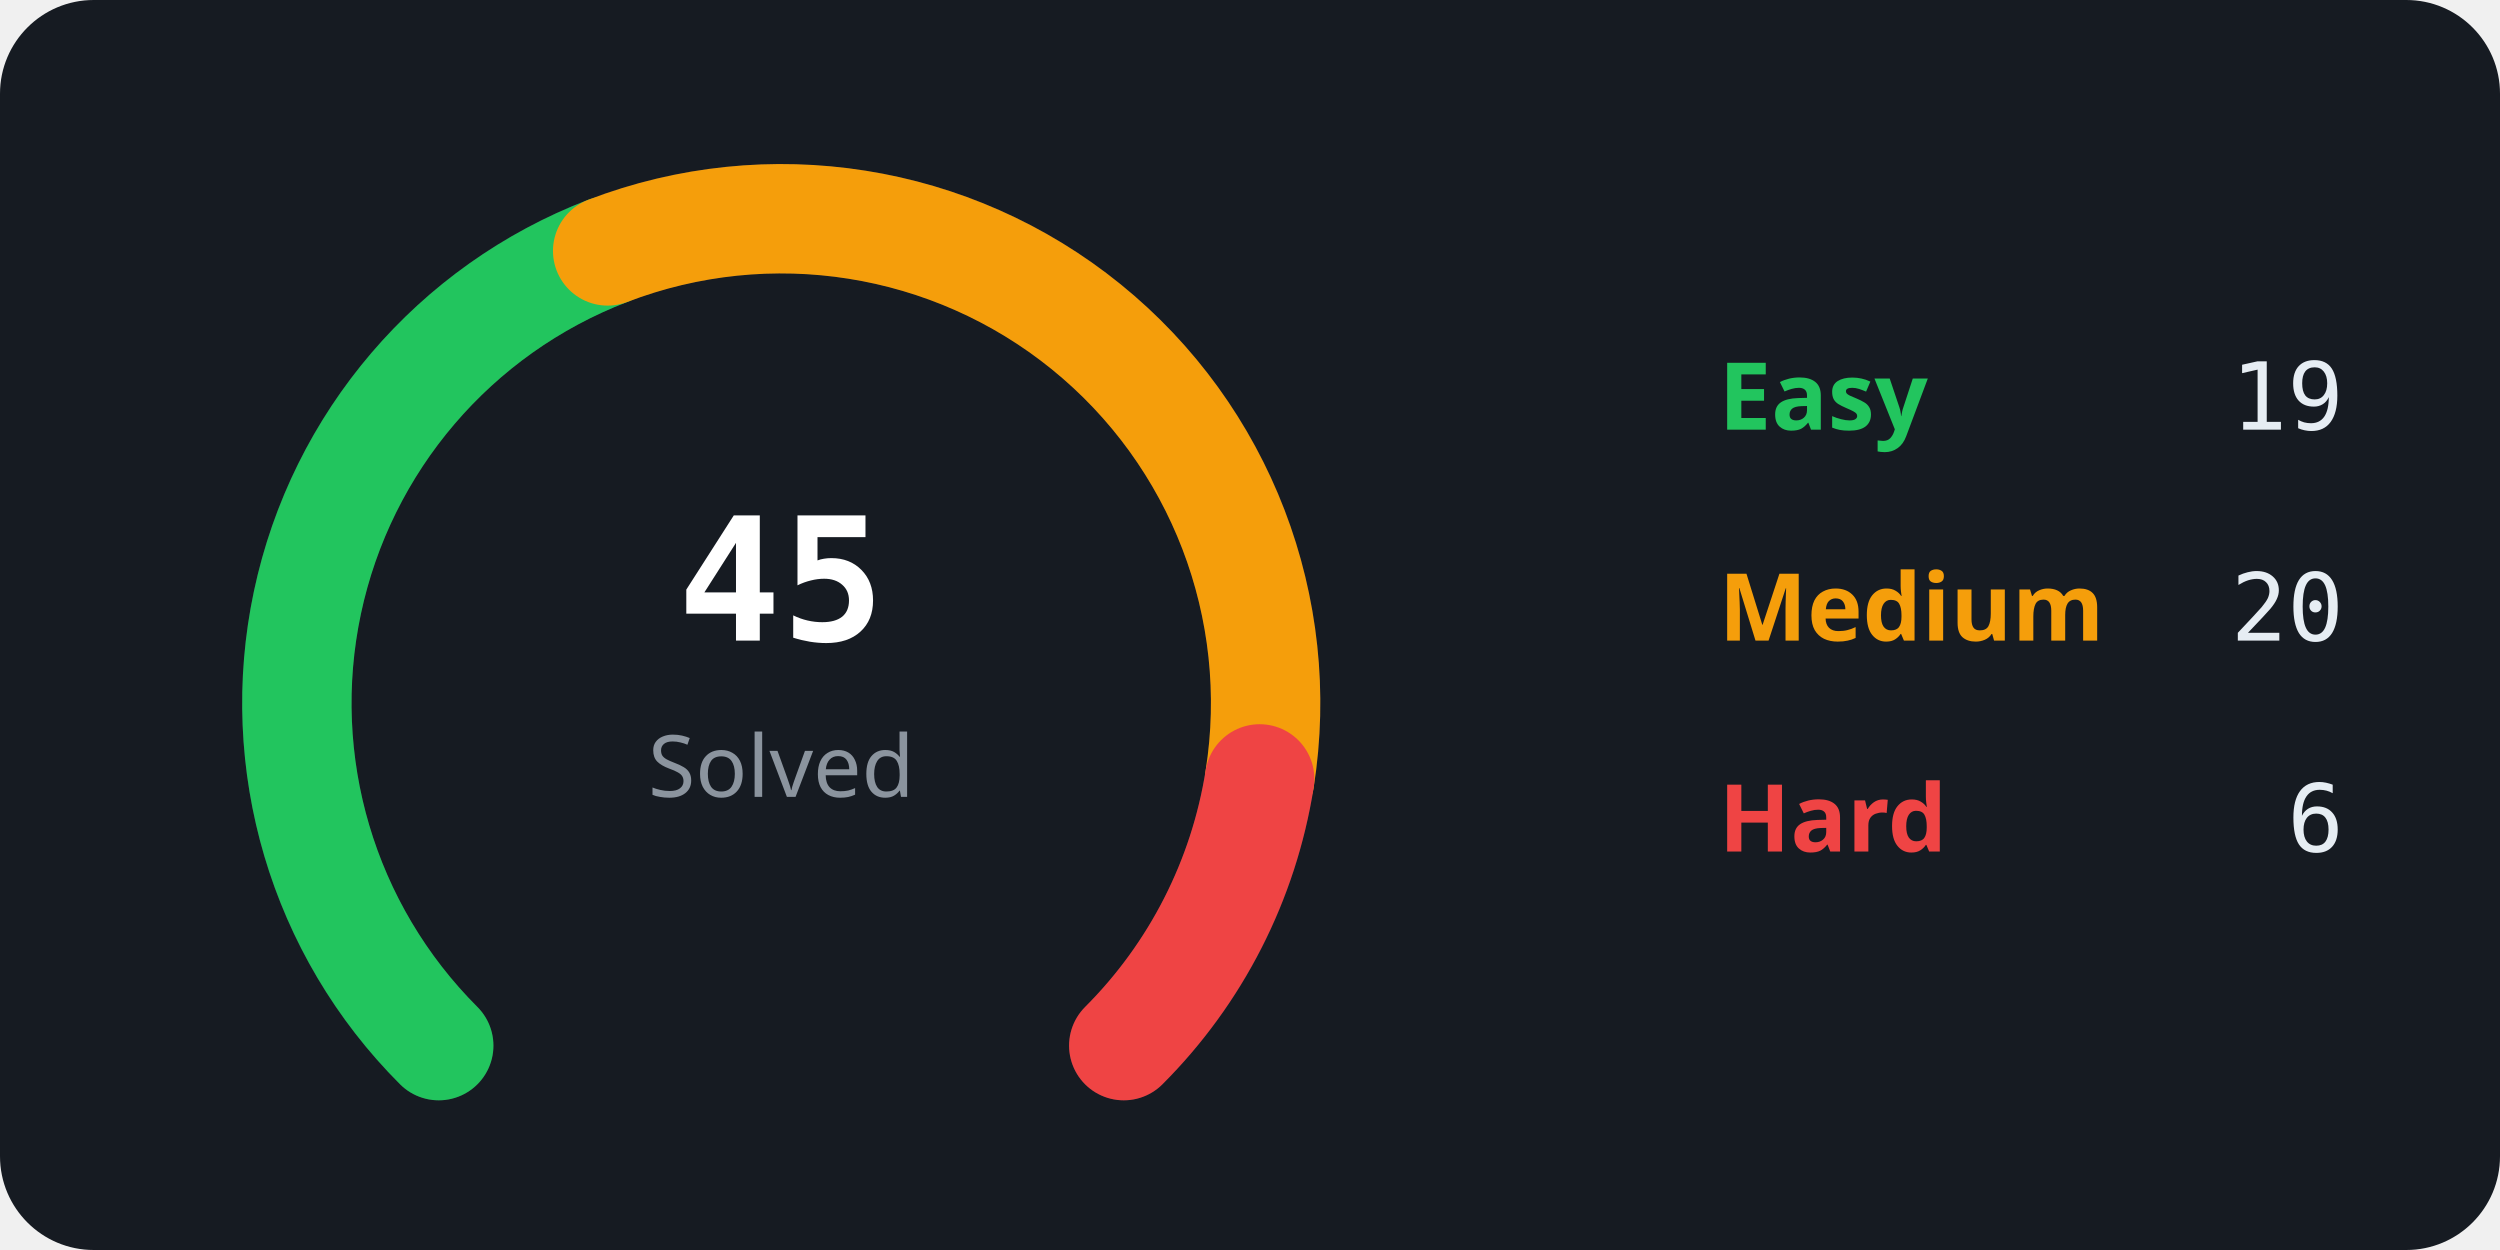
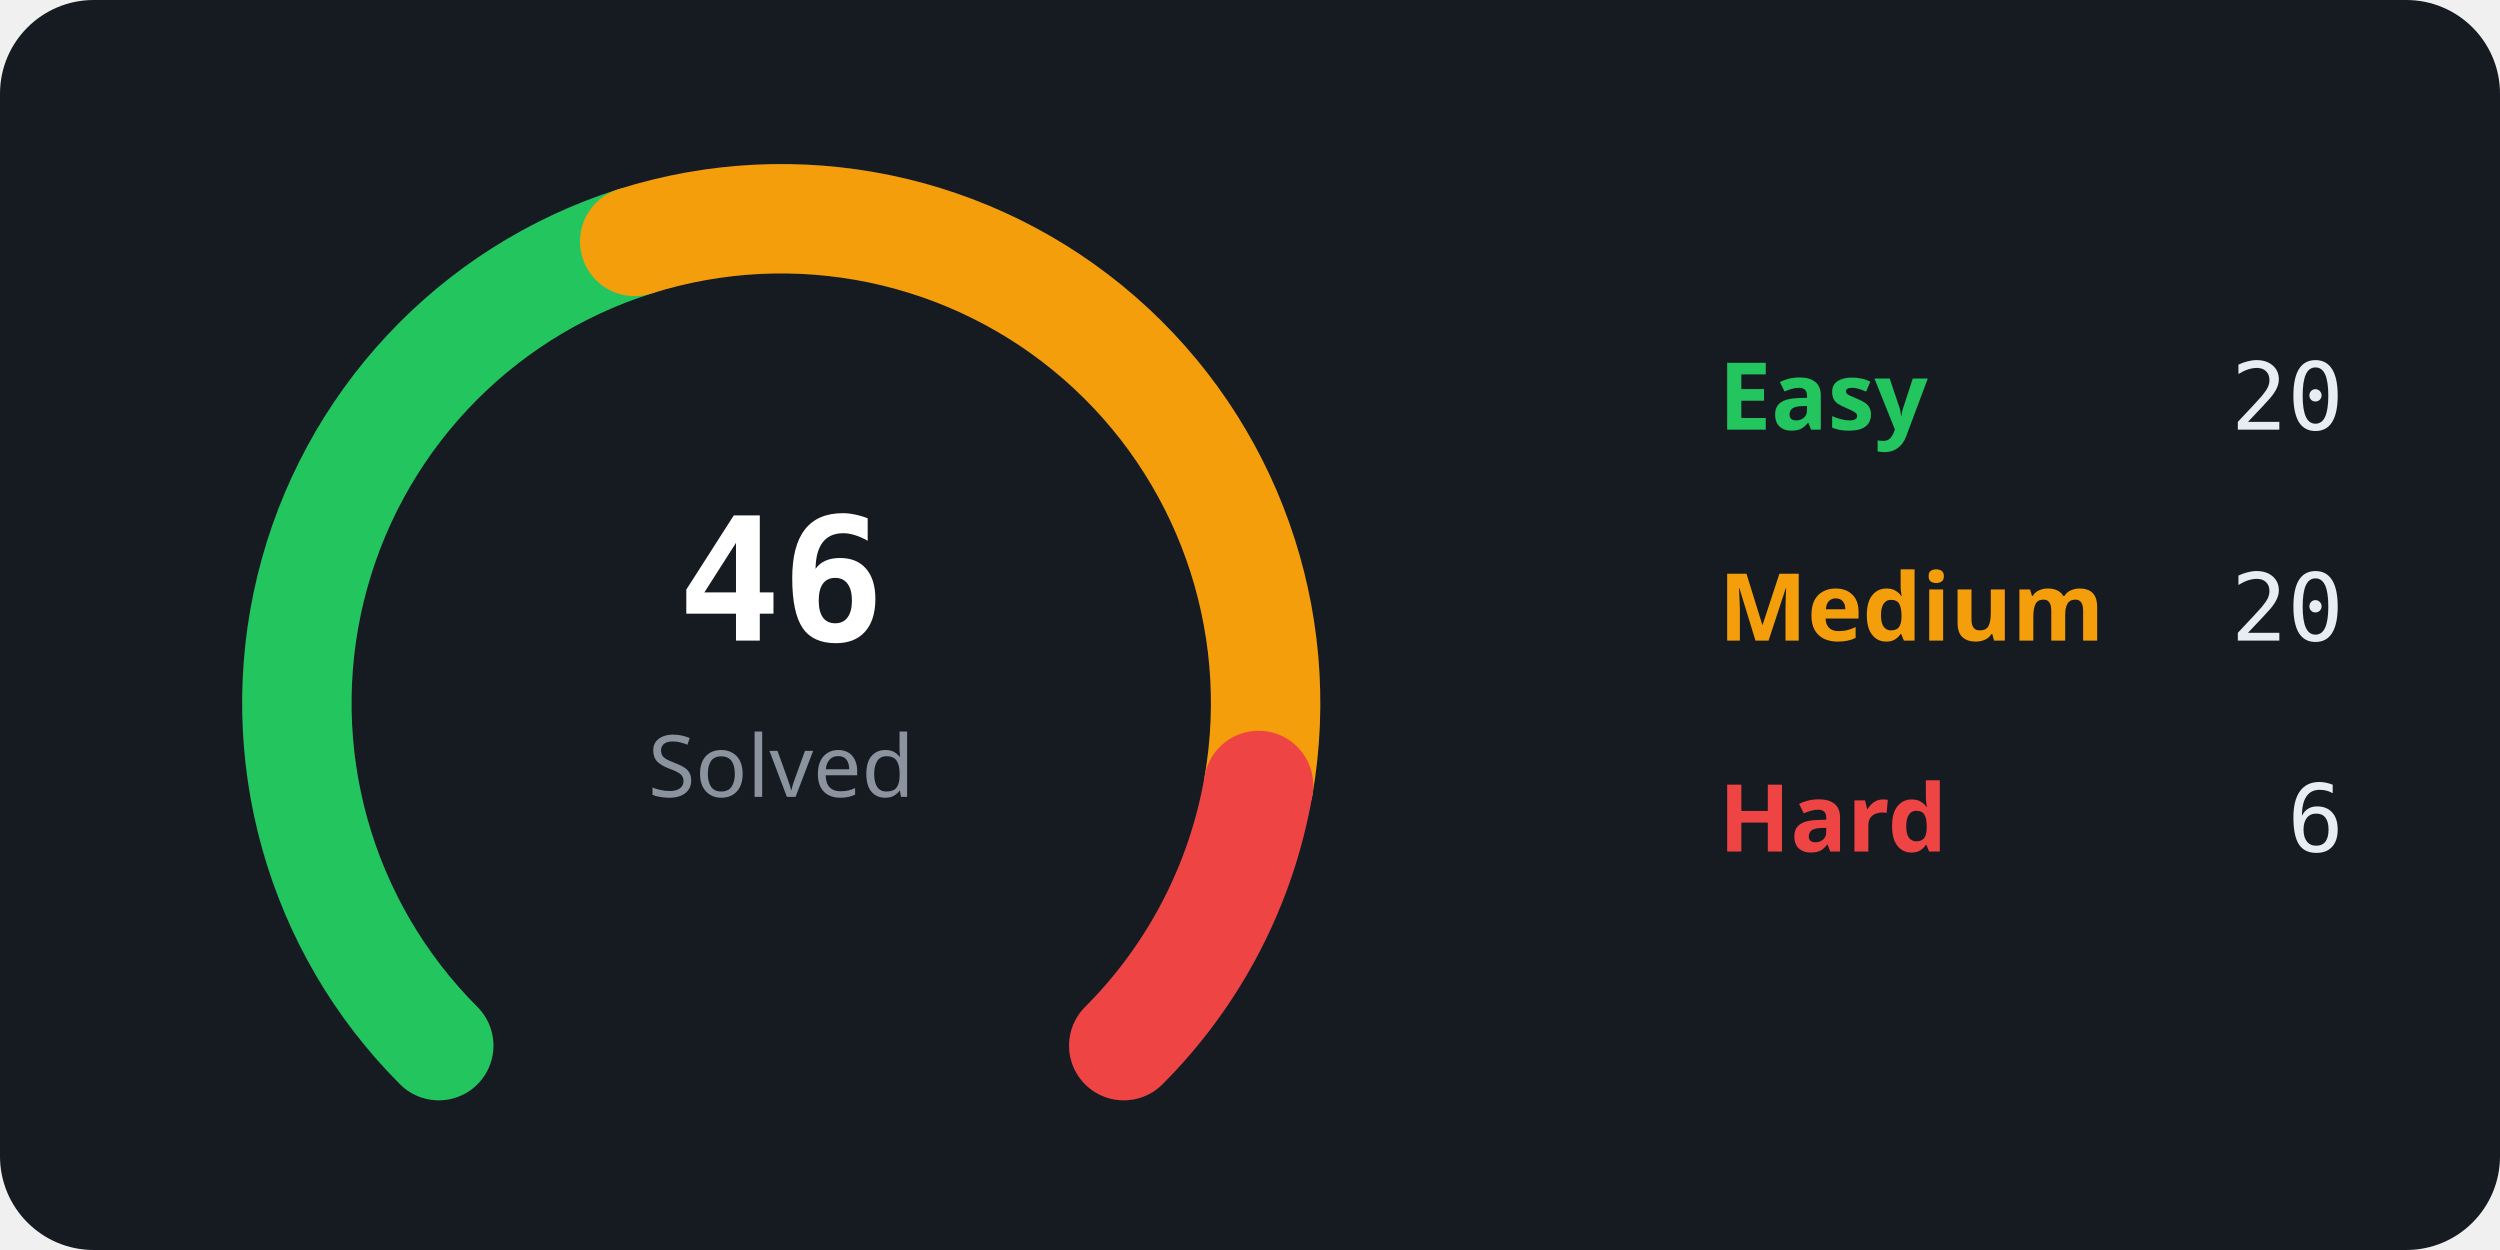
<svg xmlns="http://www.w3.org/2000/svg" width="320" height="160" viewBox="0 0 320 160">
  <rect width="320" height="160" rx="12" fill="#161b22" />
  <path d="M 56.159,133.841 A 62,62 0 1,1 143.841,133.841" stroke="#2d2d3d" stroke-width="14" fill="none" stroke-linecap="round" />
-   <path d="M 56.159,133.841 A 62,62 0 0,1 77.781,32.118" stroke="#22c55e" stroke-width="14" fill="none" stroke-linecap="round" />
-   <path d="M 77.781,32.118 A 62,62 0 0,1 161.237,99.699" stroke="#f59e0b" stroke-width="14" fill="none" stroke-linecap="round" />
-   <path d="M 161.237,99.699 A 62,62 0 0,1 143.841,133.841" stroke="#ef4444" stroke-width="14" fill="none" stroke-linecap="round" />
-   <text x="100" y="82" text-anchor="middle" fill="white" font-size="22" font-weight="bold" font-family="monospace">45</text>
+   <path d="M 56.159,133.841 A 62,62 0 0,1 81.244,30.905" stroke="#22c55e" stroke-width="14" fill="none" stroke-linecap="round" />
+   <path d="M 81.244,30.905 A 62,62 0 0,1 161.098,100.534" stroke="#f59e0b" stroke-width="14" fill="none" stroke-linecap="round" />
+   <path d="M 161.098,100.534 A 62,62 0 0,1 143.841,133.841" stroke="#ef4444" stroke-width="14" fill="none" stroke-linecap="round" />
+   <text x="100" y="82" text-anchor="middle" fill="white" font-size="22" font-weight="bold" font-family="monospace">46</text>
  <text x="100" y="102" text-anchor="middle" fill="#8b949e" font-size="11" font-family="sans-serif">Solved</text>
  <text x="220" y="55" fill="#22c55e" font-size="12" font-weight="bold" font-family="sans-serif">Easy</text>
-   <text x="300" y="55" fill="#e6edf3" font-size="12" font-family="monospace" text-anchor="end">19</text>
+   <text x="300" y="55" fill="#e6edf3" font-size="12" font-family="monospace" text-anchor="end">20</text>
  <text x="220" y="82" fill="#f59e0b" font-size="12" font-weight="bold" font-family="sans-serif">Medium</text>
  <text x="300" y="82" fill="#e6edf3" font-size="12" font-family="monospace" text-anchor="end">20</text>
  <text x="220" y="109" fill="#ef4444" font-size="12" font-weight="bold" font-family="sans-serif">Hard</text>
  <text x="300" y="109" fill="#e6edf3" font-size="12" font-family="monospace" text-anchor="end">6</text>
</svg>
